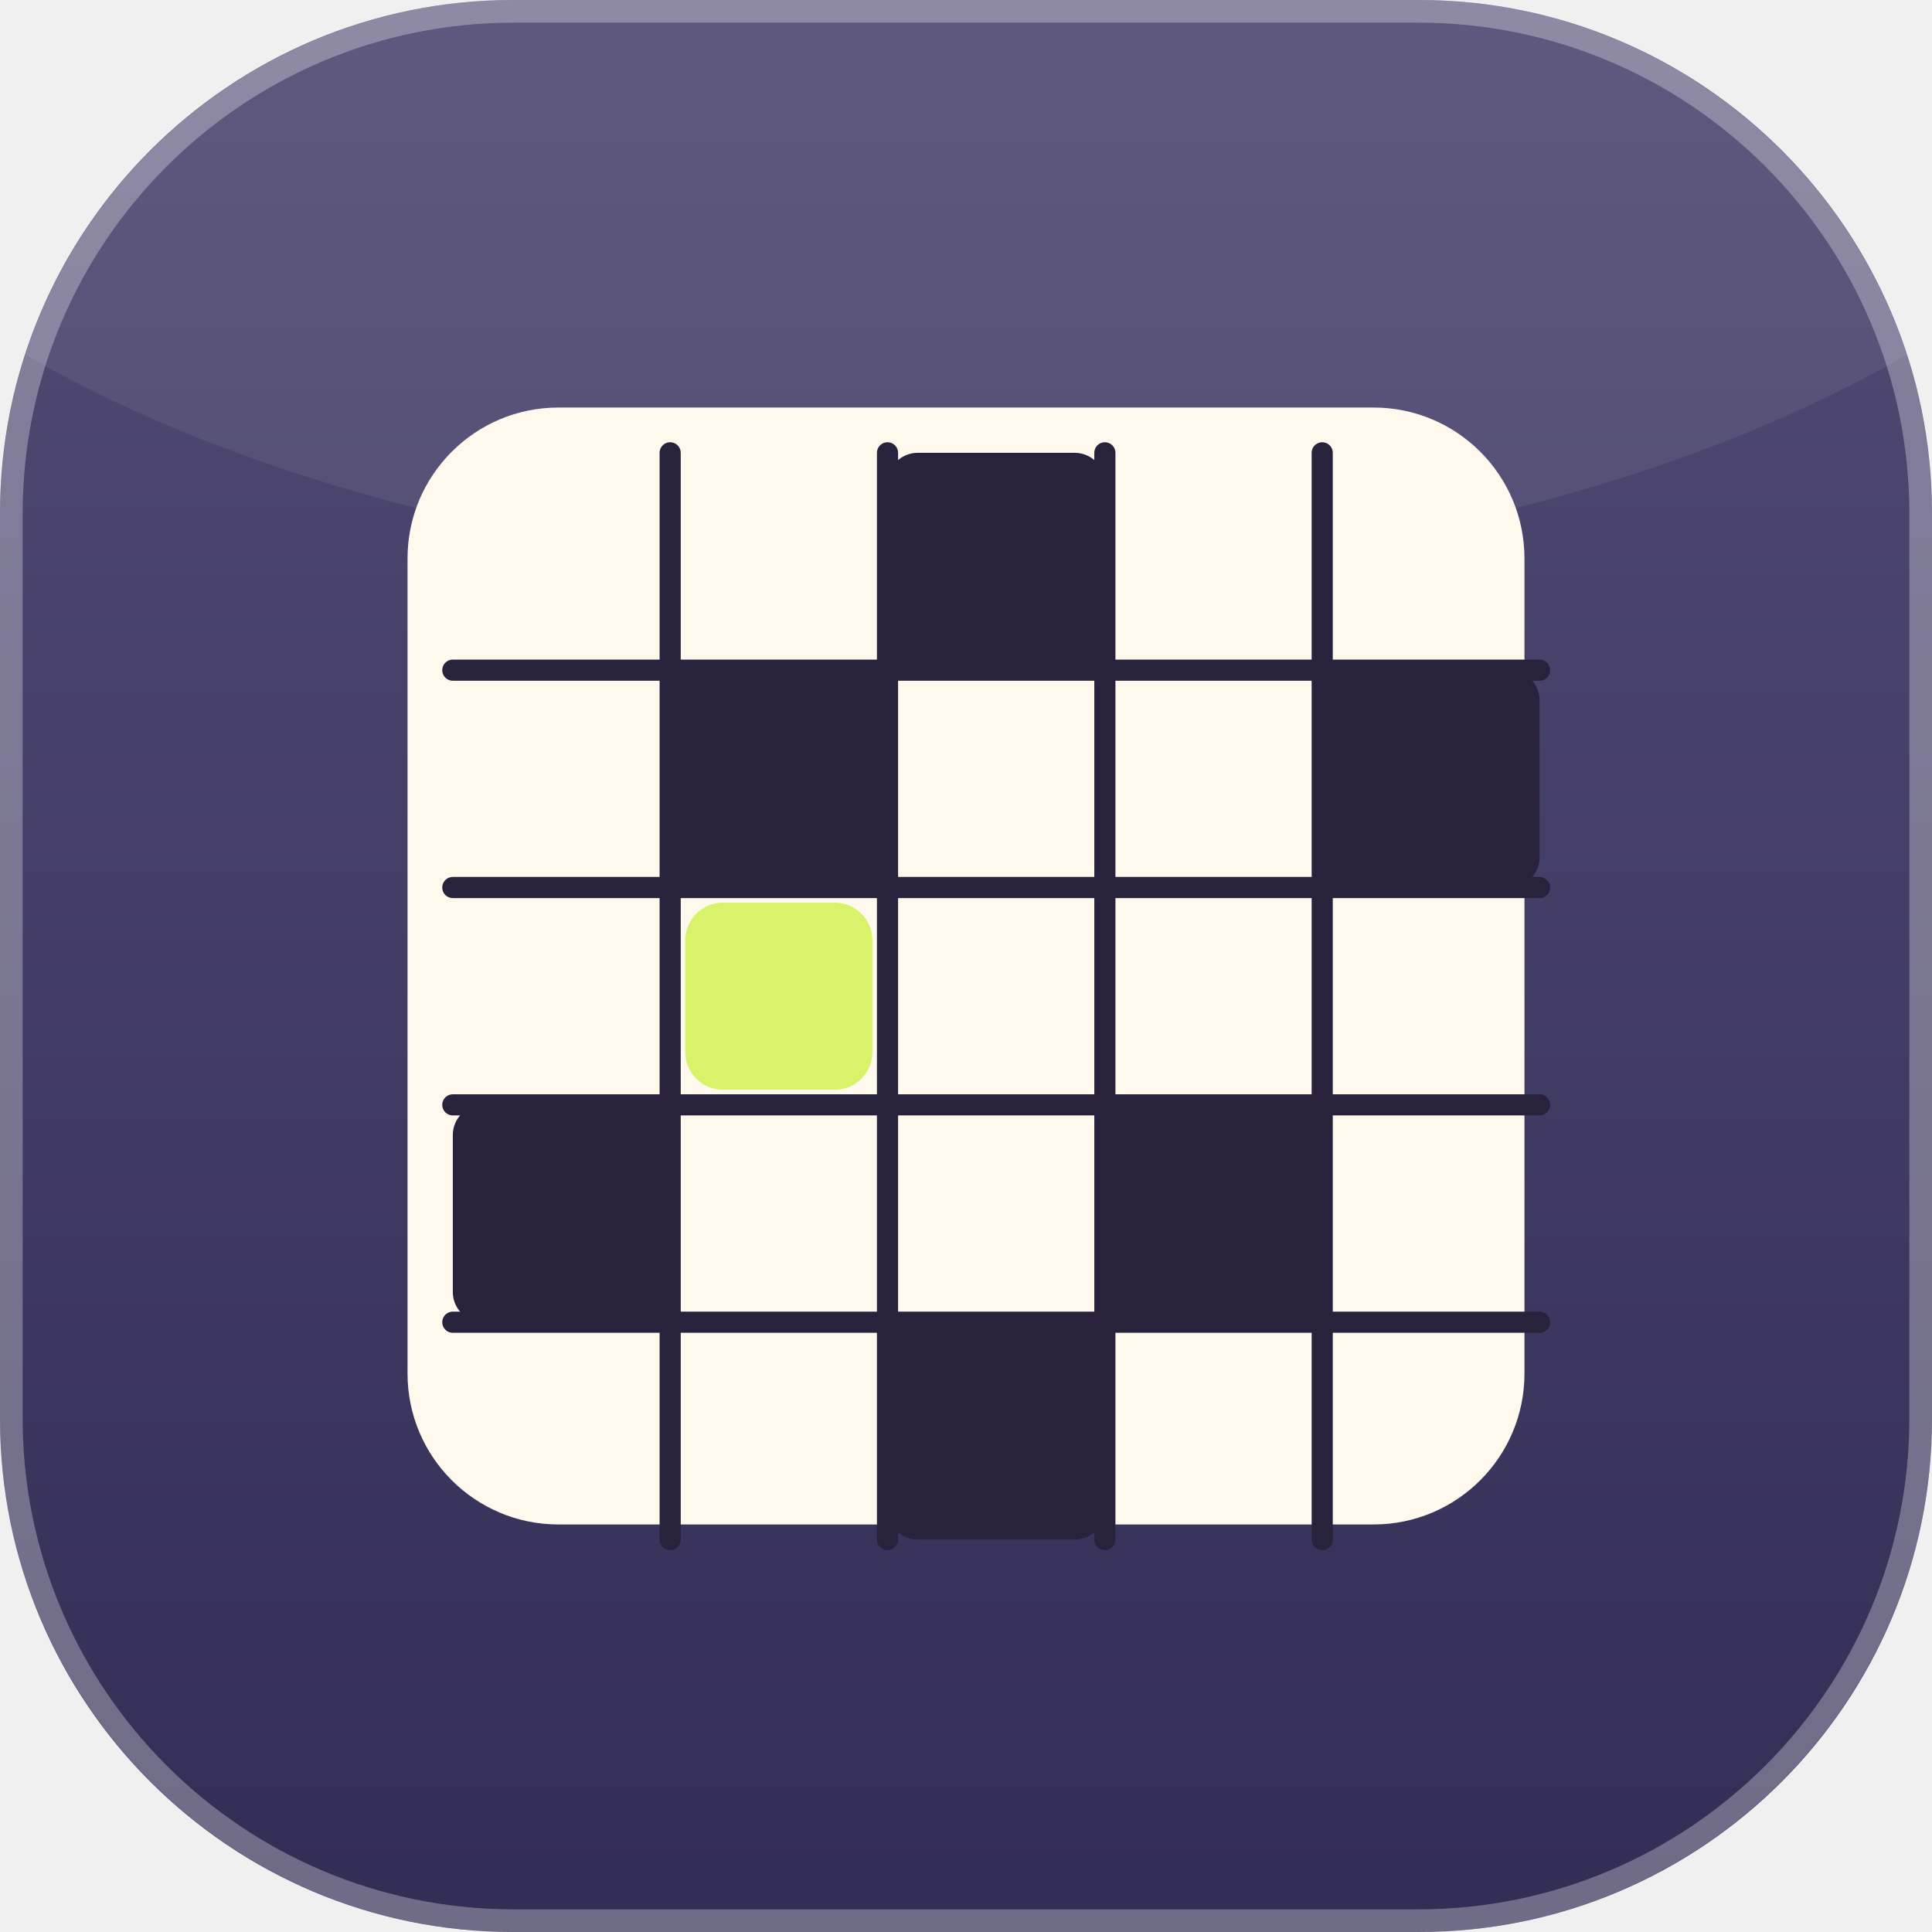
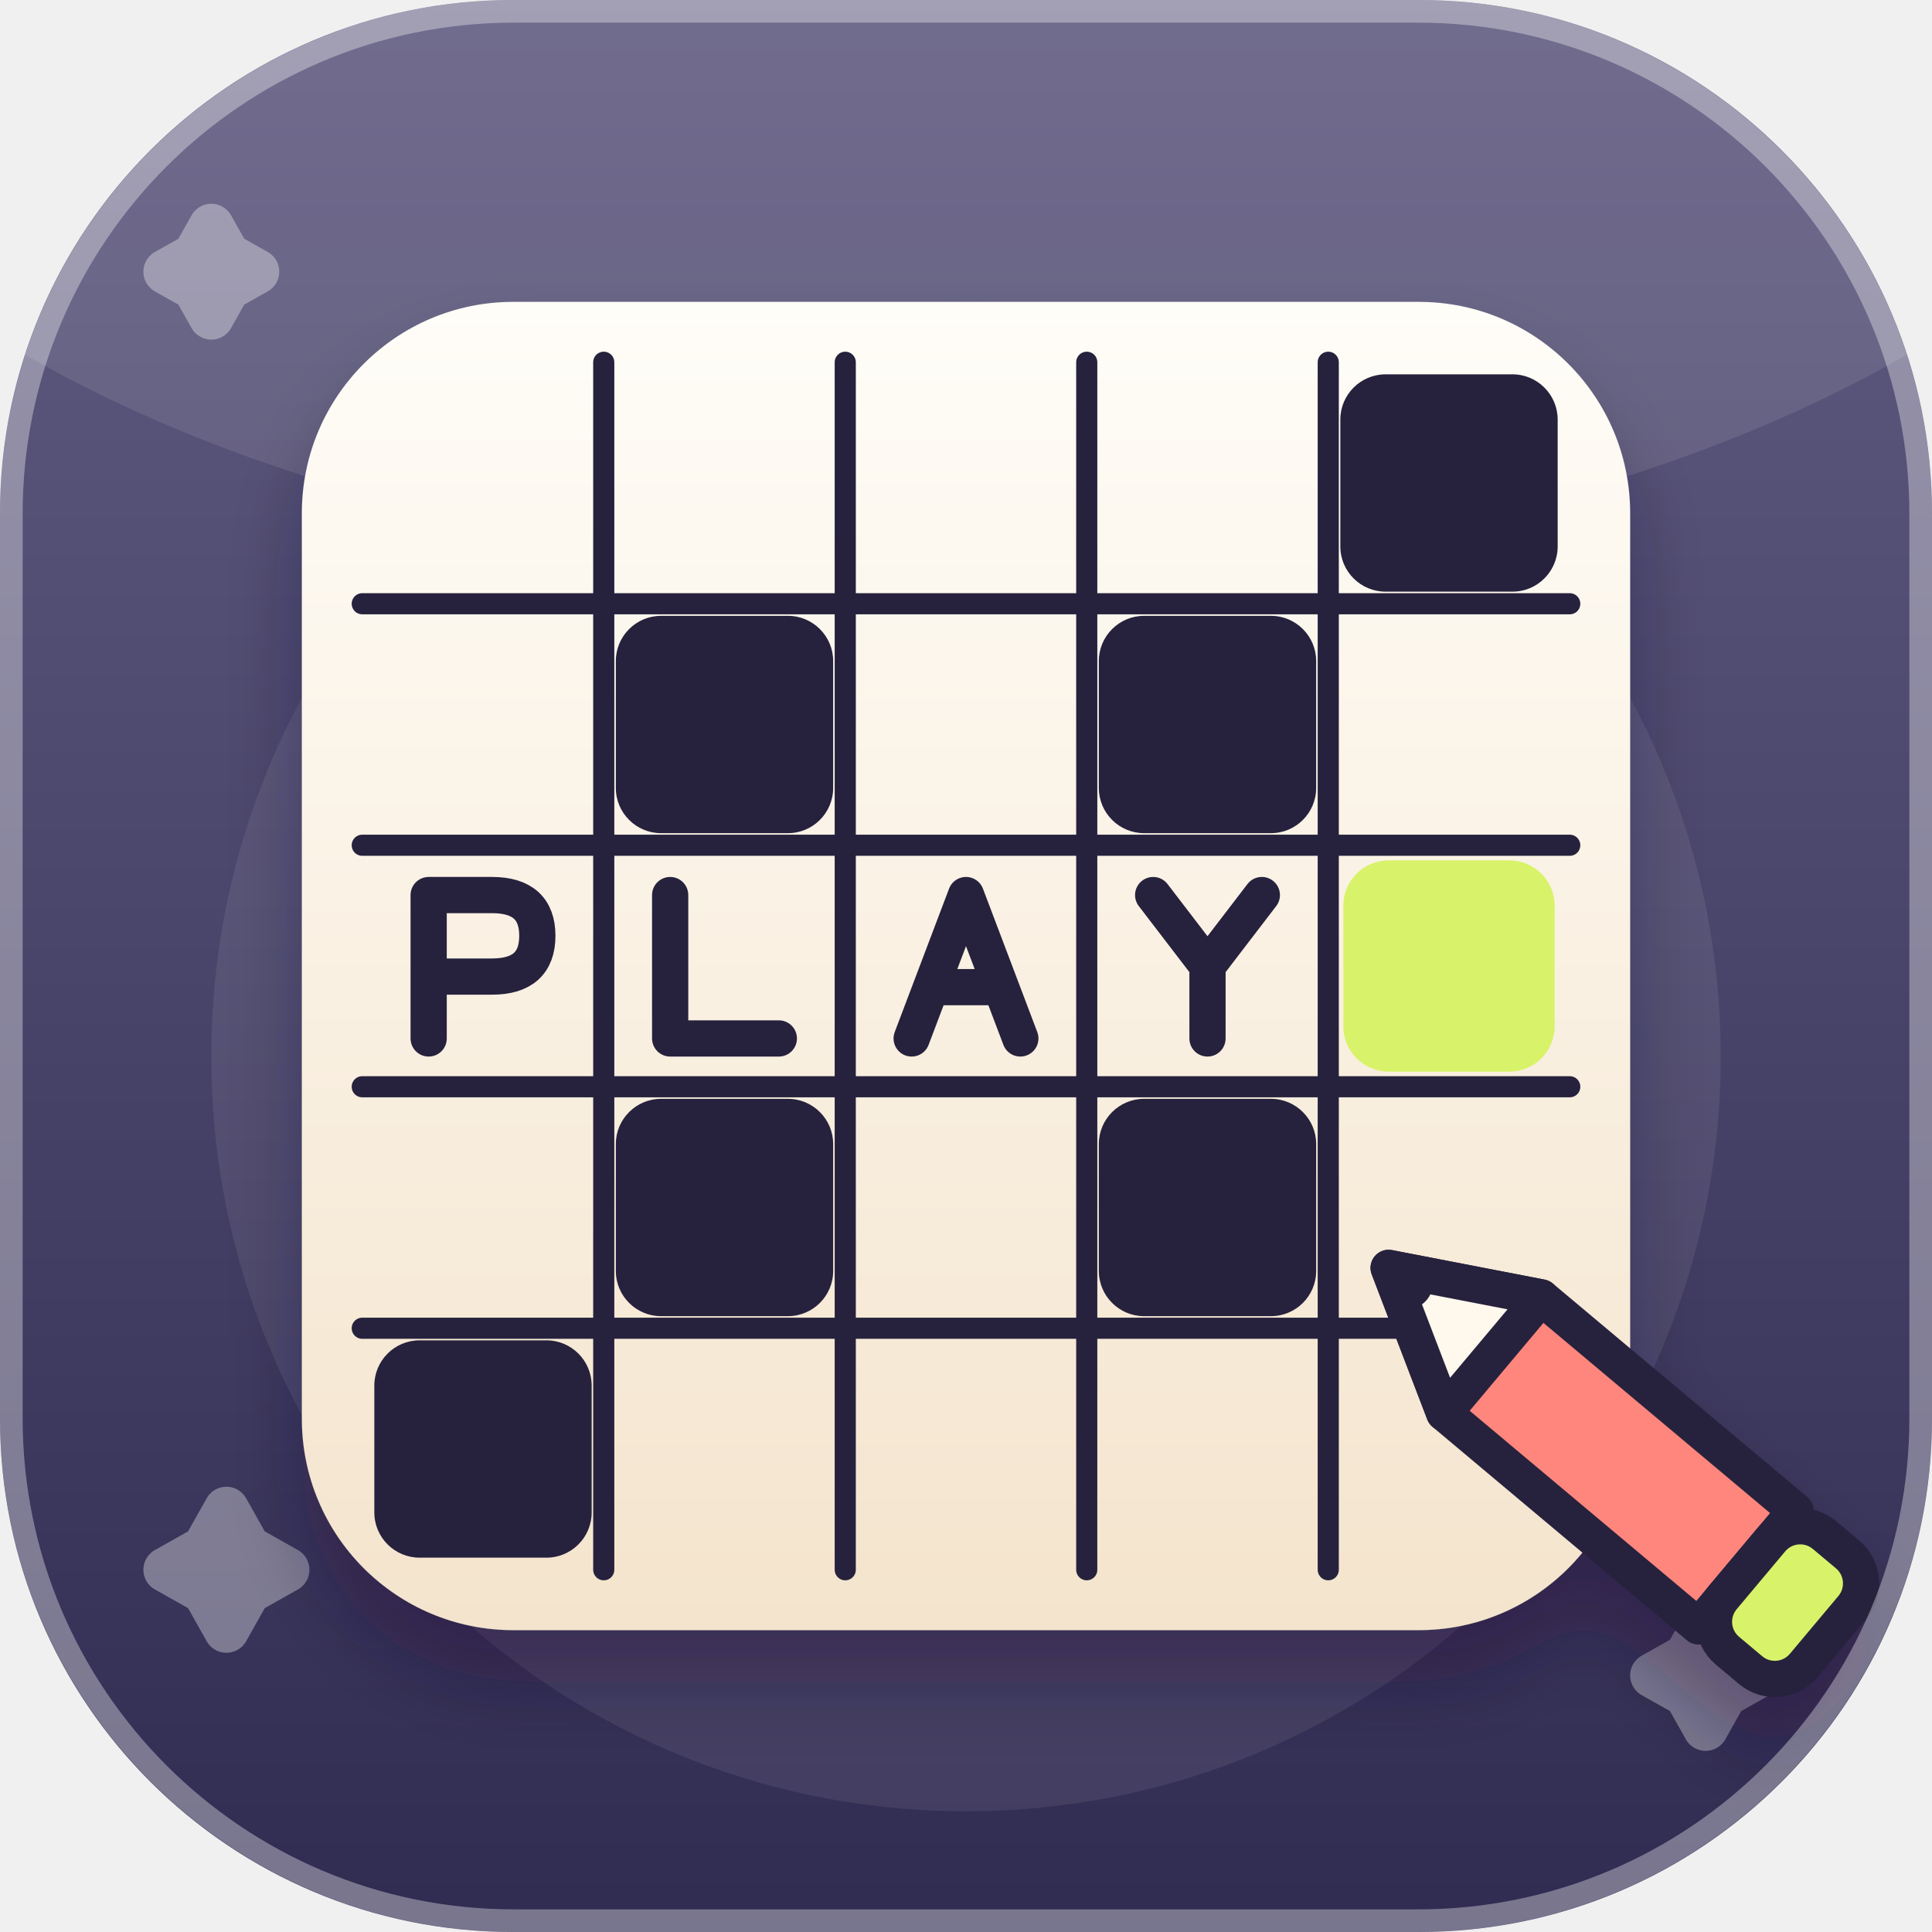
- <svg xmlns="http://www.w3.org/2000/svg" viewBox="0 0 128 128" fill="none">
-   <style>.k{transform-box:fill-box;transform-origin:center}.fl,.pu,.tw,.sl,.lk,.fp,.pr,.bl,.wv,.wb,.gr{transform-box:fill-box;transform-origin:center;animation-duration:4.2s;animation-iteration-count:infinite;animation-timing-function:ease-in-out}.fl{animation-name:fl}.pu{animation-name:pu;animation-duration:2.6s}.tw{animation-name:tw;animation-duration:3s}.sl{animation-name:sl;animation-duration:3.4s}.lk{animation-name:lk;animation-duration:3.6s}.fp{animation-name:fp;animation-duration:5s}.pr{animation-name:pr;animation-duration:2.8s}.bl{animation-name:bl;animation-duration:4.6s}.wv{animation-name:wv;animation-duration:2.4s;transform-origin:0 50%}.wb{animation-name:wb;animation-duration:5s}.gr{animation-name:gr;animation-duration:3.6s;transform-origin:50% 100%}@keyframes fl{50%{transform:translateY(-2.5px)}}@keyframes pu{50%{opacity:.55}}@keyframes tw{50%{transform:scale(1.22) rotate(14deg);opacity:.8}}@keyframes sl{40%,60%{transform:translate(4px,-4px)}}@keyframes lk{35%,65%{transform:translateY(-5px)}}@keyframes fp{40%{transform:scaleX(1)}50%{transform:scaleX(.08)}60%{transform:scaleX(1)}}@keyframes pr{40%,55%{transform:translateY(2.5px)}}@keyframes bl{90%{transform:scaleY(1)}94%{transform:scaleY(.1)}98%{transform:scaleY(1)}}@keyframes wv{50%{transform:skewY(7deg)}}@keyframes wb{25%{transform:rotate(9deg)}75%{transform:rotate(-9deg)}}@keyframes gr{0%,100%{transform:scaleY(1)}50%{transform:scaleY(.84)}}@media(prefers-reduced-motion:reduce){*{animation:none!important}}</style>
+ <svg xmlns="http://www.w3.org/2000/svg" viewBox="0 0 128 128" fill="none" stroke-linecap="round" stroke-linejoin="round">
+   <style>.pu,.pp,.wr,.sh{transform-box:fill-box;transform-origin:center;animation:2s cubic-bezier(.34,1.56,.64,1) infinite}.pu{animation-name:pu;animation-duration:2.4s}@keyframes pu{50%{transform:scale(1.12);opacity:.65}}.pp{animation-name:pp;animation-duration:4s;animation-fill-mode:backwards}@keyframes pp{0%{transform:scale(0)}10%{transform:scale(1.35)}17%,86%{transform:scale(1)}94%,100%{transform:scale(0)}}.wr{animation-name:wr;animation-duration:1.6s}@keyframes wr{25%{transform:translate(-3px,2px) rotate(-7deg)}50%{transform:translate(2px,-2px)}75%{transform:translate(-2px,3px) rotate(5deg)}}.sh{animation-name:sh;animation-duration:6s;animation-timing-function:ease-in-out}@keyframes sh{0%,70%{transform:translateX(0)}100%{transform:translateX(210px)}}@media(prefers-reduced-motion:reduce){*{animation:none!important}}</style>
  <defs>
    <linearGradient id="b-crossword" x1="0" y1="0" x2="0" y2="1">
-       <stop offset="0" stop-color="#534d76" />
-       <stop offset="1" stop-color="#322d54" />
+       <stop offset="0" stop-color="#625d82" />
+       <stop offset="1" stop-color="#302b51" />
    </linearGradient>
    <clipPath id="c-crossword">
      <rect width="128" height="128" rx="34" />
    </clipPath>
+     <linearGradient id="p-crossword" x1="0" y1="0" x2="0" y2="1">
+       <stop offset="0" stop-color="#fffdf8" />
+       <stop offset="1" stop-color="#f4e4cd" />
+     </linearGradient>
+     <filter id="s-crossword" x="-20%" y="-20%" width="140%" height="140%">
+       <feDropShadow dx="0" dy="3.5" stdDeviation="2.5" flood-color="#140c28" flood-opacity=".32" />
+     </filter>
  </defs>
  <rect width="128" height="128" rx="34" fill="url(#b-crossword)" />
  <g clip-path="url(#c-crossword)">
-     <ellipse cx="64" cy="-6" rx="84" ry="44" fill="#fff" fill-opacity=".07" />
+     <ellipse cx="64" cy="-6" rx="84" ry="44" fill="#fff" fill-opacity=".1" />
+     <circle cx="64" cy="70" r="50" fill="#fff" fill-opacity=".08" />
+     <g opacity=".35">
+       <path d="M15 100L16.44 102.56L19 104L16.44 105.44L15 108L13.56 105.44L11 104L13.56 102.56Z" fill="#fff" stroke="#fff" stroke-width="3" />
+     </g>
+     <g opacity=".35">
+       <path d="M113 107.5L114.26 109.74L116.5 111L114.26 112.26L113 114.5L111.74 112.26L109.5 111L111.74 109.74Z" fill="#fff" stroke="#fff" stroke-width="3" />
+     </g>
+     <g opacity=".35">
+       <path d="M14 15L15.08 16.92L17 18L15.08 19.08L14 21L12.92 19.08L11 18L12.92 16.92Z" fill="#fff" stroke="#fff" stroke-width="3" />
+     </g>
+     <g filter="url(#s-crossword)">
+       <rect x="20" y="20" width="88" height="88" rx="14" fill="url(#p-crossword)" />
+       <rect x="88.8" y="24.8" width="14.4" height="14.4" rx="3" fill="#28223d" />
+       <rect x="40.8" y="40.8" width="14.4" height="14.4" rx="3" fill="#28223d" />
+       <rect x="72.8" y="40.8" width="14.4" height="14.4" rx="3" fill="#28223d" />
+       <rect x="40.8" y="72.8" width="14.4" height="14.4" rx="3" fill="#28223d" />
+       <rect x="72.8" y="72.8" width="14.4" height="14.4" rx="3" fill="#28223d" />
+       <rect x="24.8" y="88.8" width="14.4" height="14.4" rx="3" fill="#28223d" />
+       <path d="M40 24V104M24 40H104M56 24V104M24 56H104M72 24V104M24 72H104M88 24V104M24 88H104" stroke="#28223d" stroke-width="1.4" fill="none" />
+       <g class="pu">
+         <rect x="89" y="57" width="14" height="14" rx="3" fill="#d8f36a" />
+       </g>
+       <g class="pp">
+         <path d="M28.4  68.8V59.3H32.6Q35.6  59.3  35.6  62Q35.6  64.7  32.6  64.7H28.4" stroke="#28223d" stroke-width="2.4" fill="none" />
+       </g>
+       <g class="pp" style="animation-delay:0.3s">
+         <path d="M44.4  59.3V68.8H51.6" stroke="#28223d" stroke-width="2.4" fill="none" />
+       </g>
+       <g class="pp" style="animation-delay:0.6s">
+         <path d="M60.4  68.8L64  59.3L67.6  68.8M61.7  65.4H66.3" stroke="#28223d" stroke-width="2.4" fill="none" />
+       </g>
+       <g class="pp" style="animation-delay:0.9s">
+         <path d="M76.4  59.3L80  64L83.6  59.3M80  64V68.8" stroke="#28223d" stroke-width="2.4" fill="none" />
+       </g>
+       <g transform="translate(92 84) rotate(40)">
+         <g class="wr">
+           <path d="M0 0L9 -5H31V5H9Z" fill="#ff867c" stroke="#28223d" stroke-width="2.4" />
+           <path d="M0 0L9 -5V5Z" fill="#fff8ed" stroke="#28223d" stroke-width="2.4" />
+           <rect x="31" y="-5" width="7" height="10" rx="2.5" fill="#d8f36a" stroke="#28223d" stroke-width="2.4" />
+           <circle cx="1.5" cy="0" r="1.8" fill="#28223d" />
+         </g>
+       </g>
+     </g>
+     <g class="sh" style="animation-delay:0.7s">
+       <path d="M-34 -8H-14L-54 136H-74Z" fill="#fff" fill-opacity=".22" />
+     </g>
  </g>
-   <rect x="27" y="27" width="74" height="74" rx="10" fill="#fff8ed" />
-   <rect x="58.8" y="30" width="14.4" height="14.4" rx="2" fill="#28223d" />
-   <rect x="44.4" y="44.4" width="14.4" height="14.4" rx="2" fill="#28223d" />
-   <rect x="87.6" y="44.4" width="14.4" height="14.4" rx="2" fill="#28223d" />
-   <rect x="30" y="73.2" width="14.4" height="14.4" rx="2" fill="#28223d" />
-   <rect x="73.2" y="73.2" width="14.4" height="14.4" rx="2" fill="#28223d" />
-   <rect x="58.8" y="87.6" width="14.4" height="14.4" rx="2" fill="#28223d" />
-   <path d="M44.4 30V102" stroke="#28223d" stroke-width="1.4" stroke-linecap="round" stroke-linejoin="round" fill="none" />
-   <path d="M30 44.4H102" stroke="#28223d" stroke-width="1.4" stroke-linecap="round" stroke-linejoin="round" fill="none" />
-   <path d="M58.8 30V102" stroke="#28223d" stroke-width="1.4" stroke-linecap="round" stroke-linejoin="round" fill="none" />
-   <path d="M30 58.8H102" stroke="#28223d" stroke-width="1.4" stroke-linecap="round" stroke-linejoin="round" fill="none" />
-   <path d="M73.2 30V102" stroke="#28223d" stroke-width="1.4" stroke-linecap="round" stroke-linejoin="round" fill="none" />
-   <path d="M30 73.2H102" stroke="#28223d" stroke-width="1.4" stroke-linecap="round" stroke-linejoin="round" fill="none" />
-   <path d="M87.6 30V102" stroke="#28223d" stroke-width="1.4" stroke-linecap="round" stroke-linejoin="round" fill="none" />
-   <path d="M30 87.6H102" stroke="#28223d" stroke-width="1.4" stroke-linecap="round" stroke-linejoin="round" fill="none" />
-   <g class="pu">
-     <rect x="45.4" y="59.8" width="12.4" height="12.4" rx="2.5" fill="#d8f36a" />
-   </g>
-   <rect x=".75" y=".75" width="126.5" height="126.5" rx="33.3" stroke="#fff" stroke-opacity=".3" stroke-width="1.5" />
+   <rect x=".75" y=".75" width="126.5" height="126.5" rx="33.3" stroke="#fff" stroke-opacity=".35" stroke-width="1.5" />
</svg>
